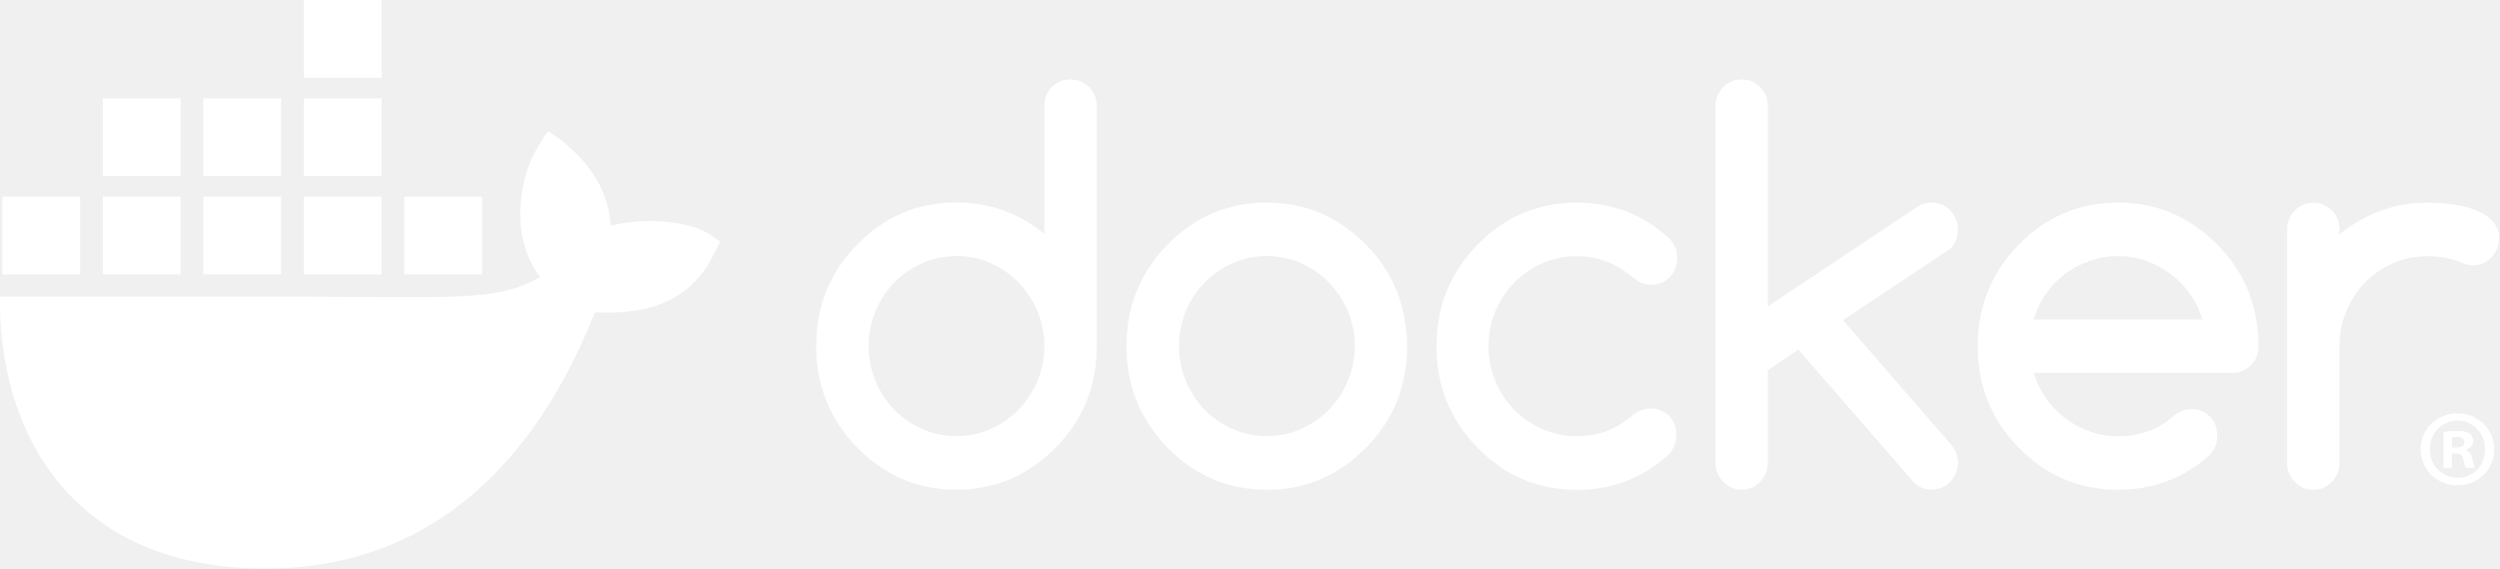
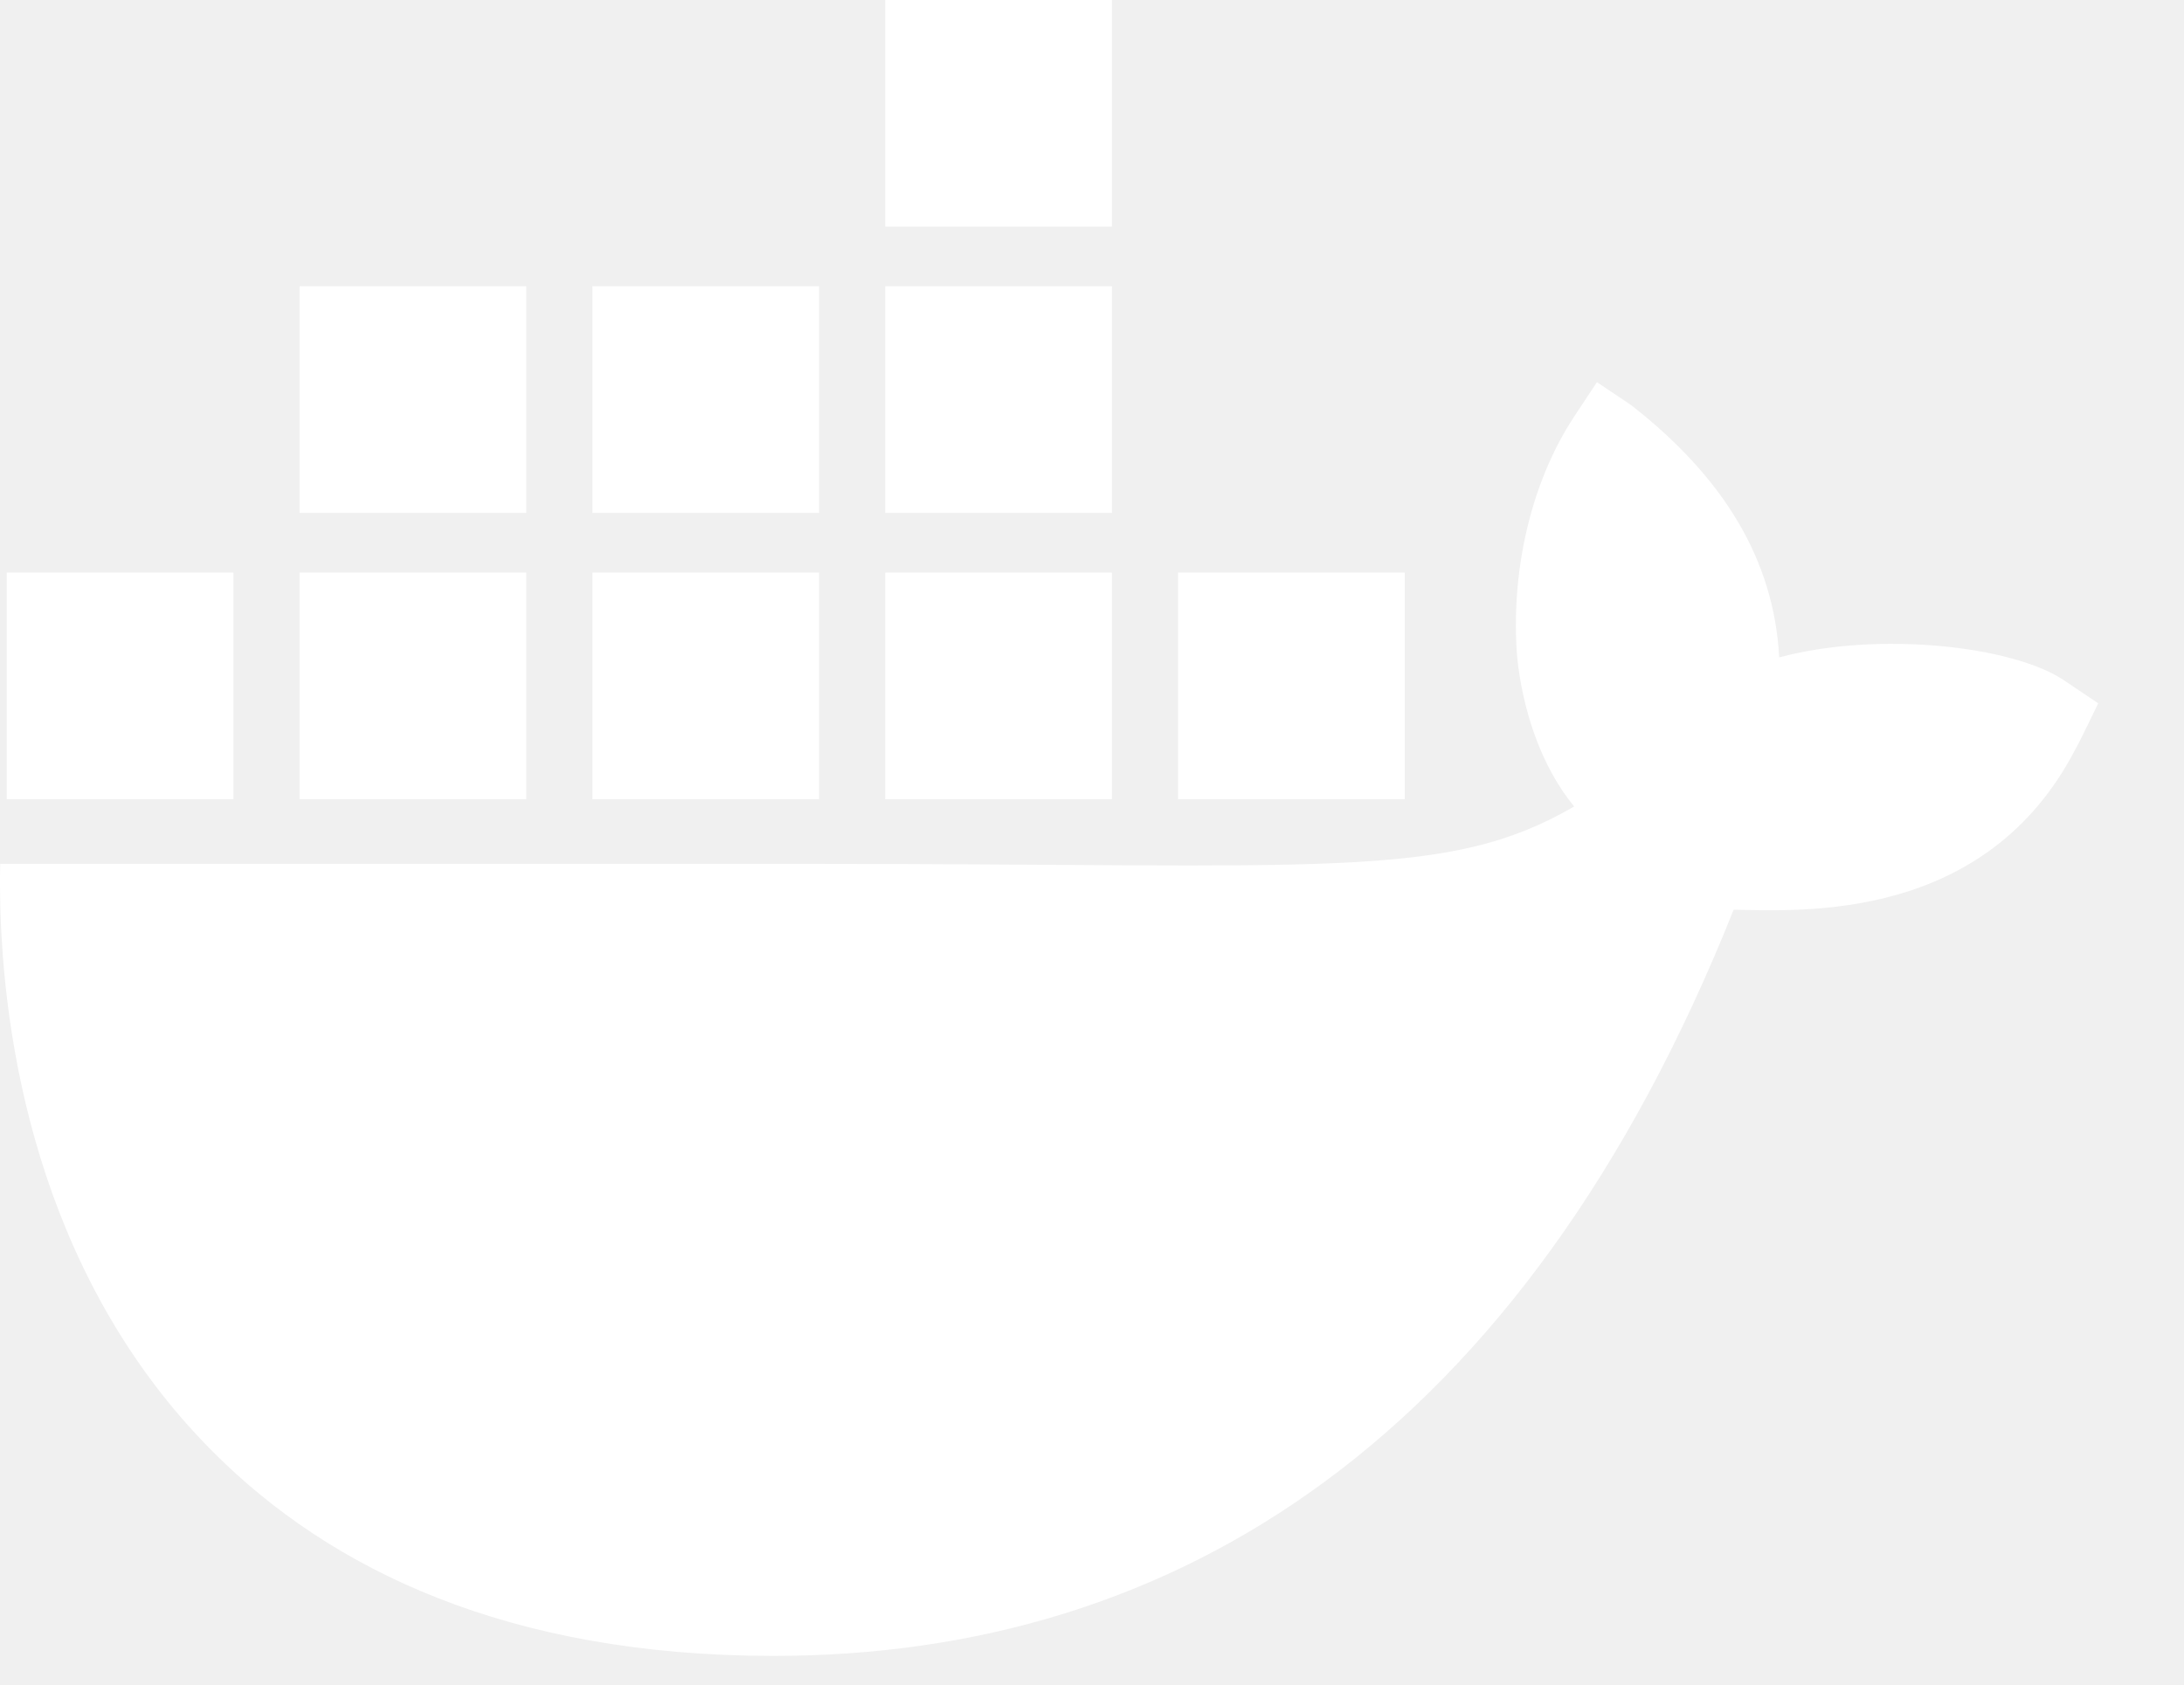
- <svg xmlns="http://www.w3.org/2000/svg" id="Layer_1" data-name="Layer 1" viewBox="0 0 2333.95 530.79">
-   <defs>
-     <style>
-       .cls-1 {
-         fill: #fff;
-         stroke-width: 0px;
-       }
-     </style>
-   </defs>
-   <path class="cls-1" d="M661.56,218.08c-16.49-11.1-59.81-15.84-91.3-7.35-1.69-31.37-17.88-57.81-47.47-80.88l-10.95-7.35-7.3,11.03c-14.35,21.78-20.4,50.81-18.26,77.2,1.69,16.26,7.34,34.53,18.26,47.79-40.99,23.78-78.78,18.38-246.12,18.38H.06c-.75,37.79,5.32,110.47,51.54,169.64,5.11,6.54,10.7,12.86,16.78,18.95,37.58,37.63,94.36,65.23,179.26,65.3,129.53.12,240.5-69.9,308.01-239.18,22.21.36,80.85,3.98,109.55-51.47.7-.93,7.3-14.7,7.3-14.7l-10.94-7.35ZM168.67,183.53h-72.65v72.65h72.65v-72.65ZM262.52,183.53h-72.65v72.65h72.65v-72.65ZM356.38,183.53h-72.65v72.65h72.65v-72.65ZM450.24,183.53h-72.65v72.65h72.65v-72.65ZM74.81,183.53H2.16v72.65h72.65v-72.65ZM168.67,91.77h-72.65v72.65h72.65v-72.65ZM262.52,91.77h-72.65v72.65h72.65v-72.65ZM356.38,91.77h-72.65v72.65h72.65v-72.65ZM356.38,0h-72.65v72.65h72.65V0Z" />
-   <g>
-     <path class="cls-1" d="M2329.44,419.3c0,18.94-14.87,33.81-34.21,33.81s-34.42-14.87-34.42-33.81,15.27-33.4,34.42-33.4,34.21,14.87,34.21,33.4ZM2269.37,419.3c0,14.87,11,26.68,26.07,26.68s25.46-11.81,25.46-26.47-10.8-26.89-25.65-26.89-25.87,12.02-25.87,26.68ZM2289.95,436.82h-7.74v-33.4c3.04-.61,7.33-1.02,12.82-1.02,6.32,0,9.16,1.02,11.61,2.45,1.84,1.42,3.26,4.07,3.26,7.33,0,3.67-2.85,6.52-6.91,7.74v.41c3.24,1.21,5.08,3.66,6.1,8.14,1.01,5.09,1.62,7.13,2.45,8.35h-8.35c-1.02-1.22-1.64-4.27-2.65-8.15-.61-3.66-2.65-5.29-6.93-5.29h-3.66v13.45ZM2290.14,417.88h3.66c4.28,0,7.74-1.42,7.74-4.88,0-3.06-2.23-5.11-7.13-5.11-2.03,0-3.46.21-4.27.43v9.56Z" />
-     <path class="cls-1" d="M1017.16,81.28c-4.79-4.68-10.54-7.06-17.43-7.06s-12.81,2.38-17.42,7.06c-4.62,4.68-6.88,10.68-6.88,17.83v119.4c-23.7-19.59-51.05-29.47-82.16-29.47-36.16,0-67.08,13.06-92.7,39.27-25.62,26.12-38.34,57.72-38.34,94.78s12.81,68.57,38.34,94.78c25.62,26.12,56.46,39.27,92.7,39.27s66.74-13.06,92.7-39.27c25.62-25.86,38.34-57.45,38.34-94.78V99.11c0-7.15-2.35-13.15-7.15-17.83ZM968.98,355.39v.18c-4.27,10.15-10.11,19.06-17.51,26.65-7.4,7.68-16.12,13.68-26.05,18.18-10.02,4.5-20.65,6.71-32.06,6.71s-22.3-2.21-32.32-6.71c-10.02-4.5-18.65-10.5-25.96-18.09-7.32-7.59-13.15-16.5-17.42-26.65-4.27-10.24-6.45-21.09-6.45-32.57s2.18-22.33,6.45-32.57c4.27-10.24,10.11-19.06,17.42-26.65,7.32-7.59,16.03-13.59,25.96-18.09,10.02-4.5,20.74-6.71,32.32-6.71s22.04,2.21,32.06,6.71c10.02,4.5,18.65,10.5,26.05,18.18,7.4,7.68,13.24,16.59,17.51,26.65,4.27,10.15,6.45,20.92,6.45,32.39s-2.18,22.33-6.45,32.39Z" />
-     <path class="cls-1" d="M2099.77,271.64c-6.36-15.89-16.05-30.27-28.76-43.16l-.17-.09c-25.88-26.12-56.82-39.27-92.7-39.27s-67.09,13.06-92.71,39.27c-25.62,26.12-38.33,57.72-38.33,94.78s12.81,68.57,38.33,94.78c25.62,26.12,56.47,39.27,92.71,39.27,32.92,0,61.41-10.85,85.64-32.56,4.69-4.94,7.06-10.94,7.06-17.92s-2.26-13.15-6.89-17.83c-4.61-4.68-10.45-7.06-17.42-7.06-6.09.18-11.5,2.21-16.11,6.27-7.32,6.35-15.25,11.21-23.87,14.39-8.63,3.18-18.04,4.77-28.31,4.77-9.07,0-17.78-1.41-26.05-4.32-8.29-2.91-16.03-6.89-22.92-12.09-6.98-5.21-12.98-11.38-18.12-18.71-5.14-7.24-9.06-15.27-11.67-24.09h185.32c6.87,0,12.62-2.38,17.42-7.06,4.8-4.68,7.15-10.68,7.15-17.83,0-18.53-3.24-35.74-9.58-51.54ZM1899.29,298.29c2.53-8.74,6.36-16.77,11.5-24.09,5.15-7.24,11.24-13.5,18.21-18.71,7.06-5.21,14.72-9.18,23.17-12.09,8.44-2.91,17.06-4.32,25.97-4.32s17.51,1.41,25.86,4.32c8.37,2.91,16.05,6.88,22.92,12.09,6.98,5.21,13.07,11.38,18.21,18.71,5.22,7.24,9.16,15.27,11.86,24.09h-157.71Z" />
-     <path class="cls-1" d="M2327.51,205.89c-4.36-4.32-9.85-7.68-16.47-10.15-6.62-2.47-13.85-4.15-21.78-5.12-7.84-.97-15.25-1.41-22.12-1.41-15.61,0-30.24,2.56-44,7.68-13.77,5.12-26.49,12.44-38.17,21.97v-4.76c0-6.88-2.35-12.71-7.15-17.56-4.78-4.85-10.45-7.32-17.15-7.32s-12.64,2.47-17.42,7.32c-4.8,4.85-7.15,10.77-7.15,17.56v218.25c0,6.88,2.35,12.71,7.15,17.56,4.78,4.85,10.53,7.32,17.42,7.32s12.45-2.47,17.15-7.32c4.8-4.85,7.15-10.77,7.15-17.56v-109.17c0-11.65,2.18-22.59,6.45-32.83,4.27-10.24,10.11-19.06,17.51-26.65,7.42-7.59,16.13-13.59,26.05-17.92,10.02-4.41,20.66-6.62,32.08-6.62s22.2,2.03,32.06,6c3.91,1.77,7.32,2.65,10.28,2.65,3.4,0,6.62-.62,9.58-1.94,2.96-1.32,5.58-3.09,7.76-5.38,2.18-2.29,3.91-4.94,5.22-8.03,1.31-3,2.01-6.27,2.01-9.8,0-6.88-2.18-12.44-6.53-16.77h.08Z" />
-     <path class="cls-1" d="M1304.49,271.73c-6.36-15.8-15.86-30.27-28.66-43.33-25.87-26.12-56.8-39.27-92.7-39.27s-67.08,13.06-92.7,39.27c-25.62,26.12-38.33,57.72-38.33,94.78s12.81,68.57,38.33,94.78c25.62,26.12,56.46,39.27,92.7,39.27s66.74-13.06,92.7-39.27c25.62-25.86,38.34-57.45,38.34-94.78-.18-18.53-3.4-35.65-9.67-51.45ZM1258.84,355.39v.18c-4.27,10.15-10.11,19.06-17.51,26.65-7.4,7.68-16.12,13.68-26.05,18.18-9.93,4.5-20.65,6.71-32.06,6.71s-22.3-2.21-32.32-6.71c-10.02-4.5-18.65-10.5-25.96-18.09-7.32-7.59-13.15-16.5-17.42-26.65-4.27-10.24-6.45-21.09-6.45-32.57s2.18-22.33,6.45-32.57c4.27-10.24,10.11-19.06,17.42-26.65,7.32-7.59,16.03-13.59,25.96-18.09,10.02-4.5,20.74-6.71,32.32-6.71s22.04,2.21,32.06,6.71c10.02,4.5,18.65,10.5,26.05,18.18,7.4,7.68,13.24,16.59,17.51,26.65,4.27,10.15,6.45,20.92,6.45,32.39s-2.18,22.33-6.45,32.39Z" />
-     <path class="cls-1" d="M1828.62,214.01c0-3.35-.7-6.53-2-9.53-1.31-3-3.05-5.73-5.23-8.03-2.18-2.29-4.79-4.15-7.75-5.38-2.96-1.23-6.18-1.94-9.58-1.94-4.88,0-9.24,1.24-13.07,3.8l-139.92,93.11V99.29c0-7.06-2.35-12.97-7.14-17.83-4.79-4.85-10.45-7.32-17.16-7.32s-12.63,2.47-17.43,7.32c-4.79,4.85-7.14,10.77-7.14,17.83v332.71c0,6.88,2.35,12.8,7.14,17.74,4.79,4.94,10.54,7.41,17.43,7.41s12.46-2.47,17.16-7.41c4.79-4.94,7.14-10.86,7.14-17.74v-86.4l28.58-19.15,108.12,124.17c4.36,4.32,9.85,6.44,16.38,6.44,3.4,0,6.62-.62,9.58-1.94,2.96-1.24,5.58-3.09,7.75-5.38,2.18-2.29,3.92-4.94,5.23-8.03,1.31-3,2-6.27,2-9.53,0-6.53-2.26-12.36-6.8-17.47l-100.63-115.87,98.01-65.13c6.27-4.32,9.32-10.94,9.32-19.86v.18Z" />
-     <path class="cls-1" d="M1414.36,263.7c7.49-7.59,16.21-13.59,26.23-17.92,10.02-4.41,20.65-6.62,32.06-6.62,10.28,0,19.78,1.77,28.58,5.29,8.71,3.53,17.08,8.74,25,15.53,4.7,3.79,10.02,5.73,15.94,5.73,7.06,0,12.81-2.38,17.43-7.15,4.62-4.77,6.88-10.77,6.88-17.92s-2.79-13.77-8.45-18.88c-24.05-21.71-52.53-32.57-85.38-32.57-36.16,0-67.08,13.06-92.7,39.27-25.62,26.12-38.33,57.72-38.33,94.78s12.81,68.57,38.33,94.78c25.62,26.12,56.46,39.27,92.7,39.27,32.76,0,61.25-10.85,85.38-32.57,5.14-5.29,7.76-11.38,7.76-18.44s-2.27-13.15-6.88-17.83c-4.62-4.68-10.45-7.06-17.42-7.06-5.92.18-11.07,1.94-15.42,5.29-7.84,6.88-16.03,12-24.83,15.44-8.71,3.44-18.21,5.12-28.58,5.12-11.41,0-22.04-2.21-32.06-6.62-10.02-4.41-18.73-10.41-26.23-17.91-7.49-7.5-13.42-16.5-17.69-26.65-4.27-10.24-6.45-21.18-6.45-32.83s2.18-22.59,6.45-32.83c4.27-10.24,10.19-19.06,17.69-26.65v-.09Z" />
-   </g>
+ <svg xmlns="http://www.w3.org/2000/svg" viewBox="0 0 700 540" fill="#fff">
+   <path d="M661.56,218.08c-16.49-11.1-59.81-15.84-91.3-7.35-1.69-31.37-17.88-57.81-47.47-80.88l-10.95-7.35-7.3,11.03c-14.35,21.78-20.4,50.81-18.26,77.2,1.69,16.26,7.34,34.53,18.26,47.79-40.99,23.78-78.78,18.38-246.12,18.38H.06c-.75,37.79,5.32,110.47,51.54,169.64,5.11,6.54,10.7,12.86,16.78,18.95,37.58,37.63,94.36,65.23,179.26,65.3,129.53.12,240.5-69.9,308.01-239.18,22.21.36,80.85,3.98,109.55-51.47.7-.93,7.3-14.7,7.3-14.7l-10.94-7.35ZM168.67,183.53h-72.65v72.65h72.65v-72.65ZM262.52,183.53h-72.65v72.65h72.65v-72.65ZM356.38,183.53h-72.65v72.65h72.65v-72.65ZM450.24,183.53h-72.65v72.65h72.65v-72.65ZM74.81,183.53H2.16v72.65h72.65v-72.65ZM168.67,91.77h-72.65v72.65h72.65v-72.65ZM262.52,91.77h-72.65v72.65h72.65v-72.65ZM356.38,91.77h-72.65v72.65h72.65v-72.65ZM356.38,0h-72.65v72.65h72.65V0Z" />
</svg>
